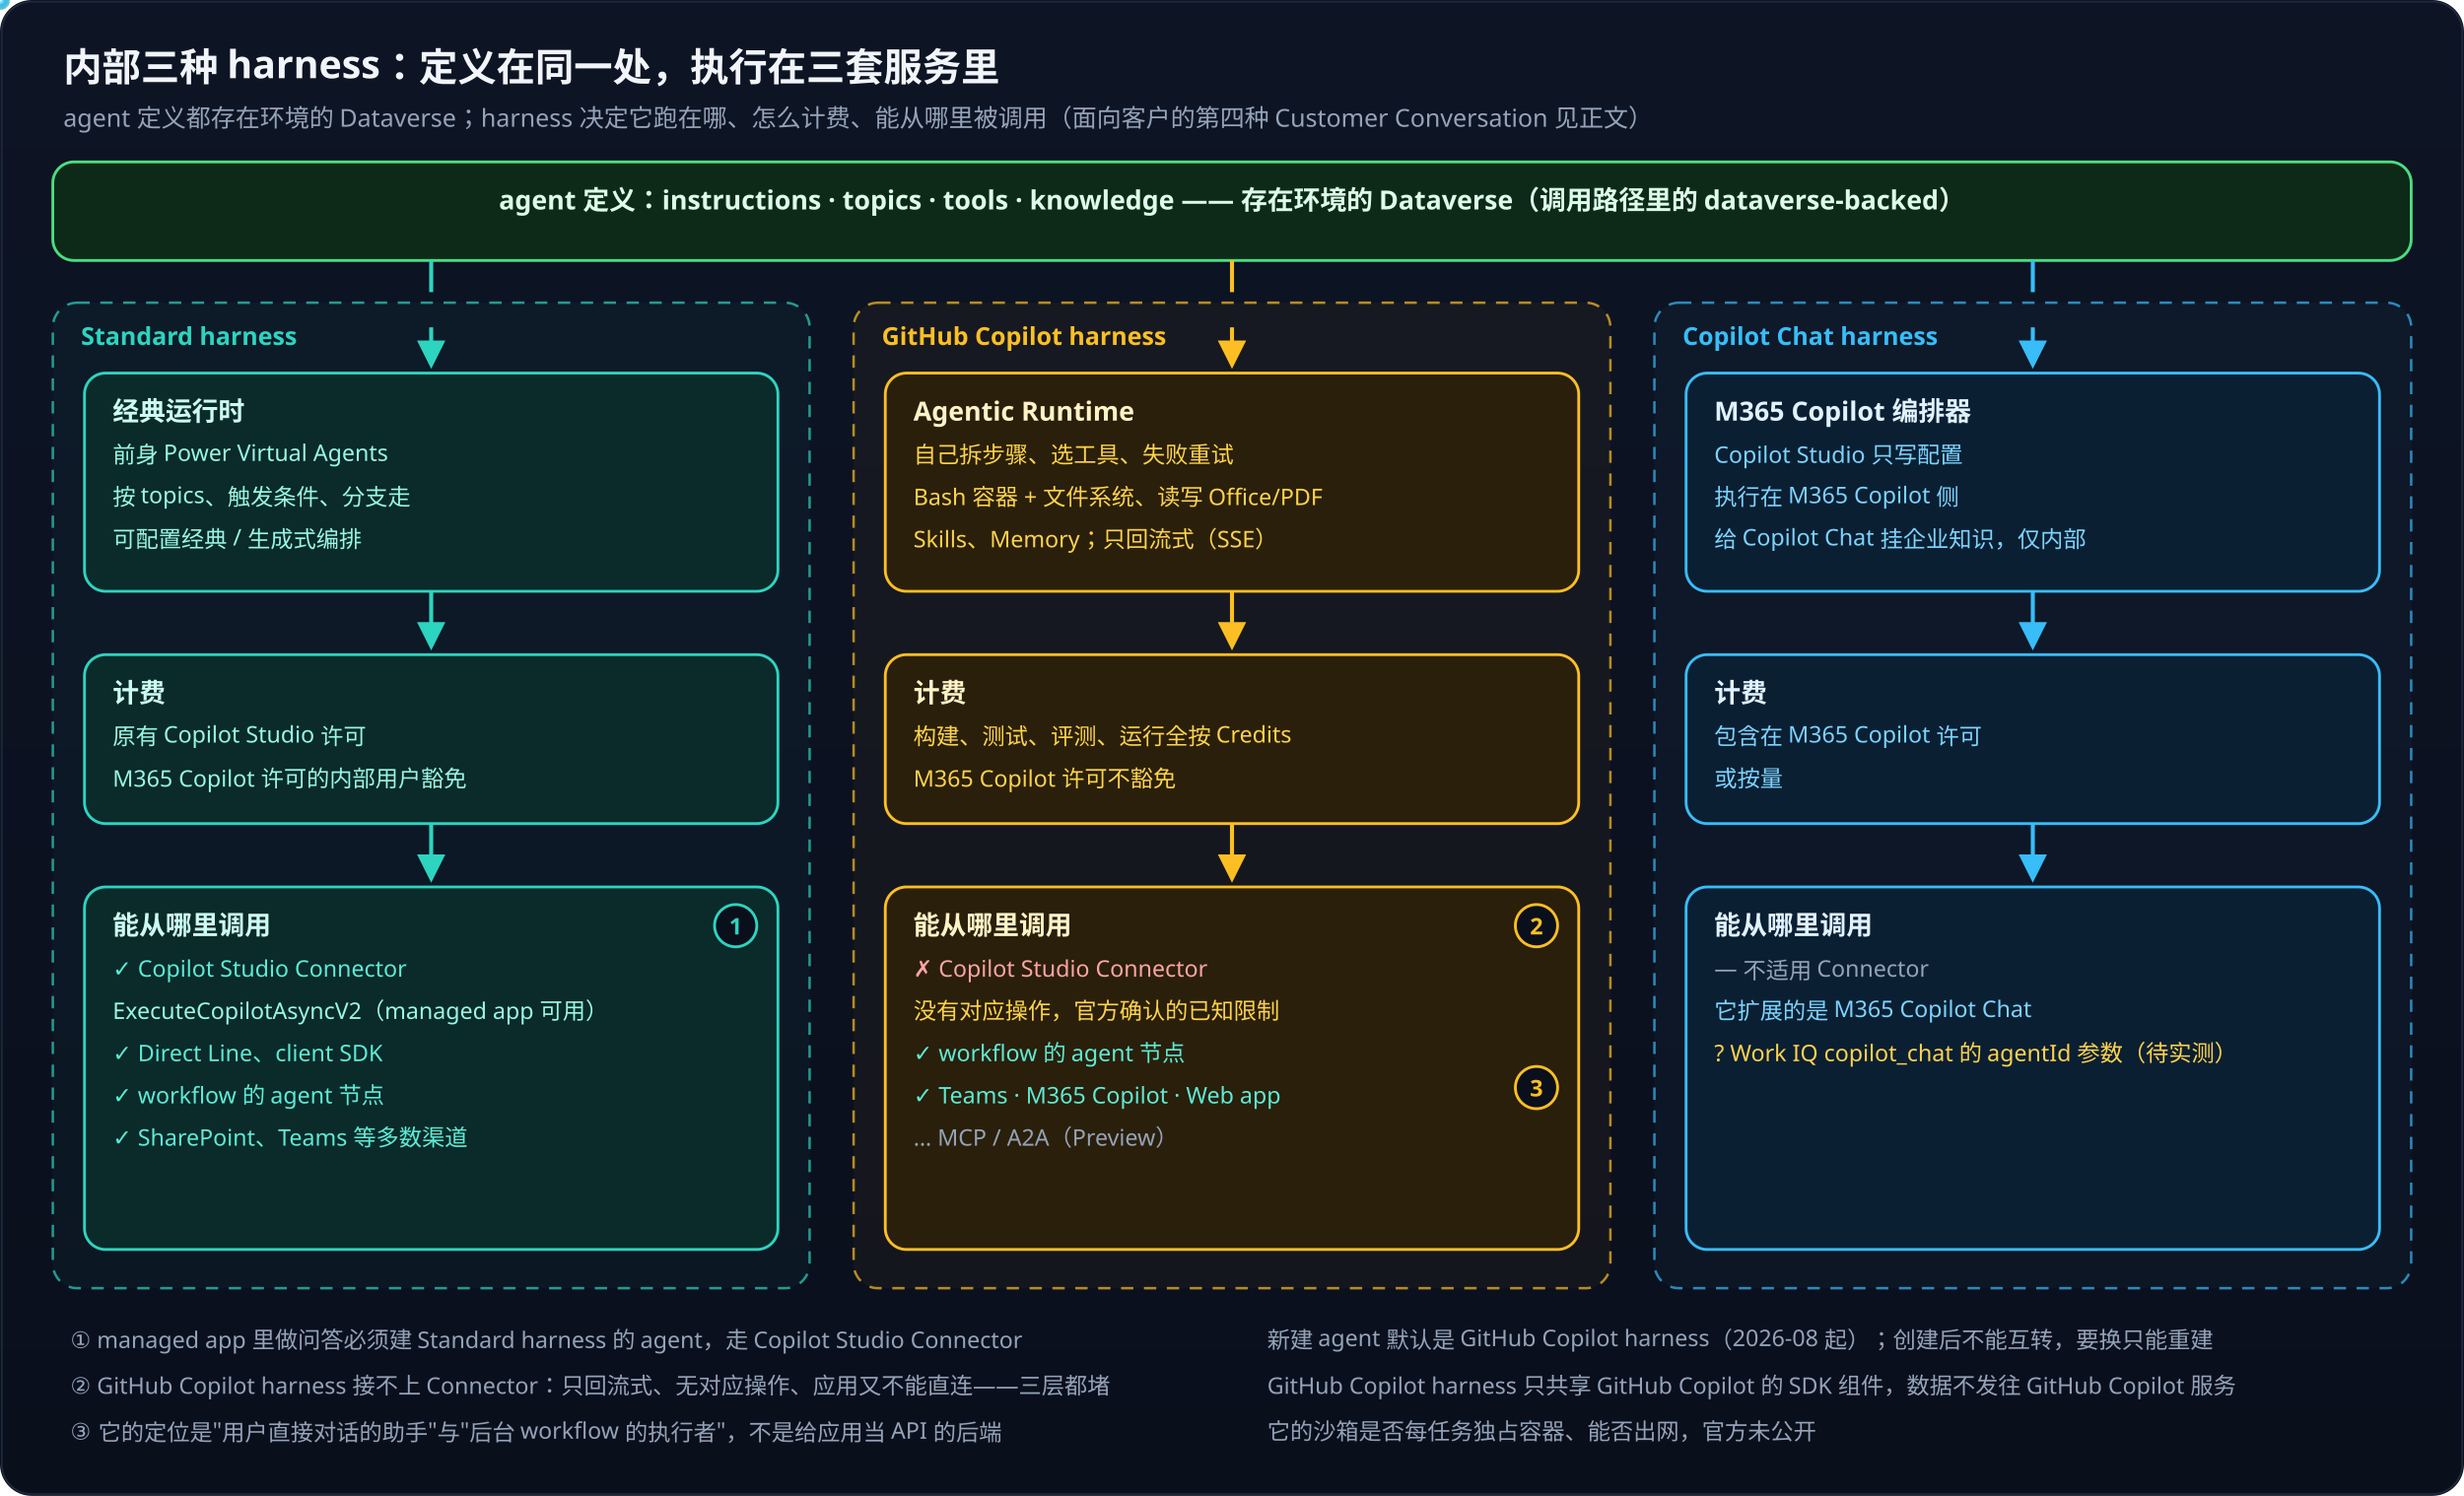
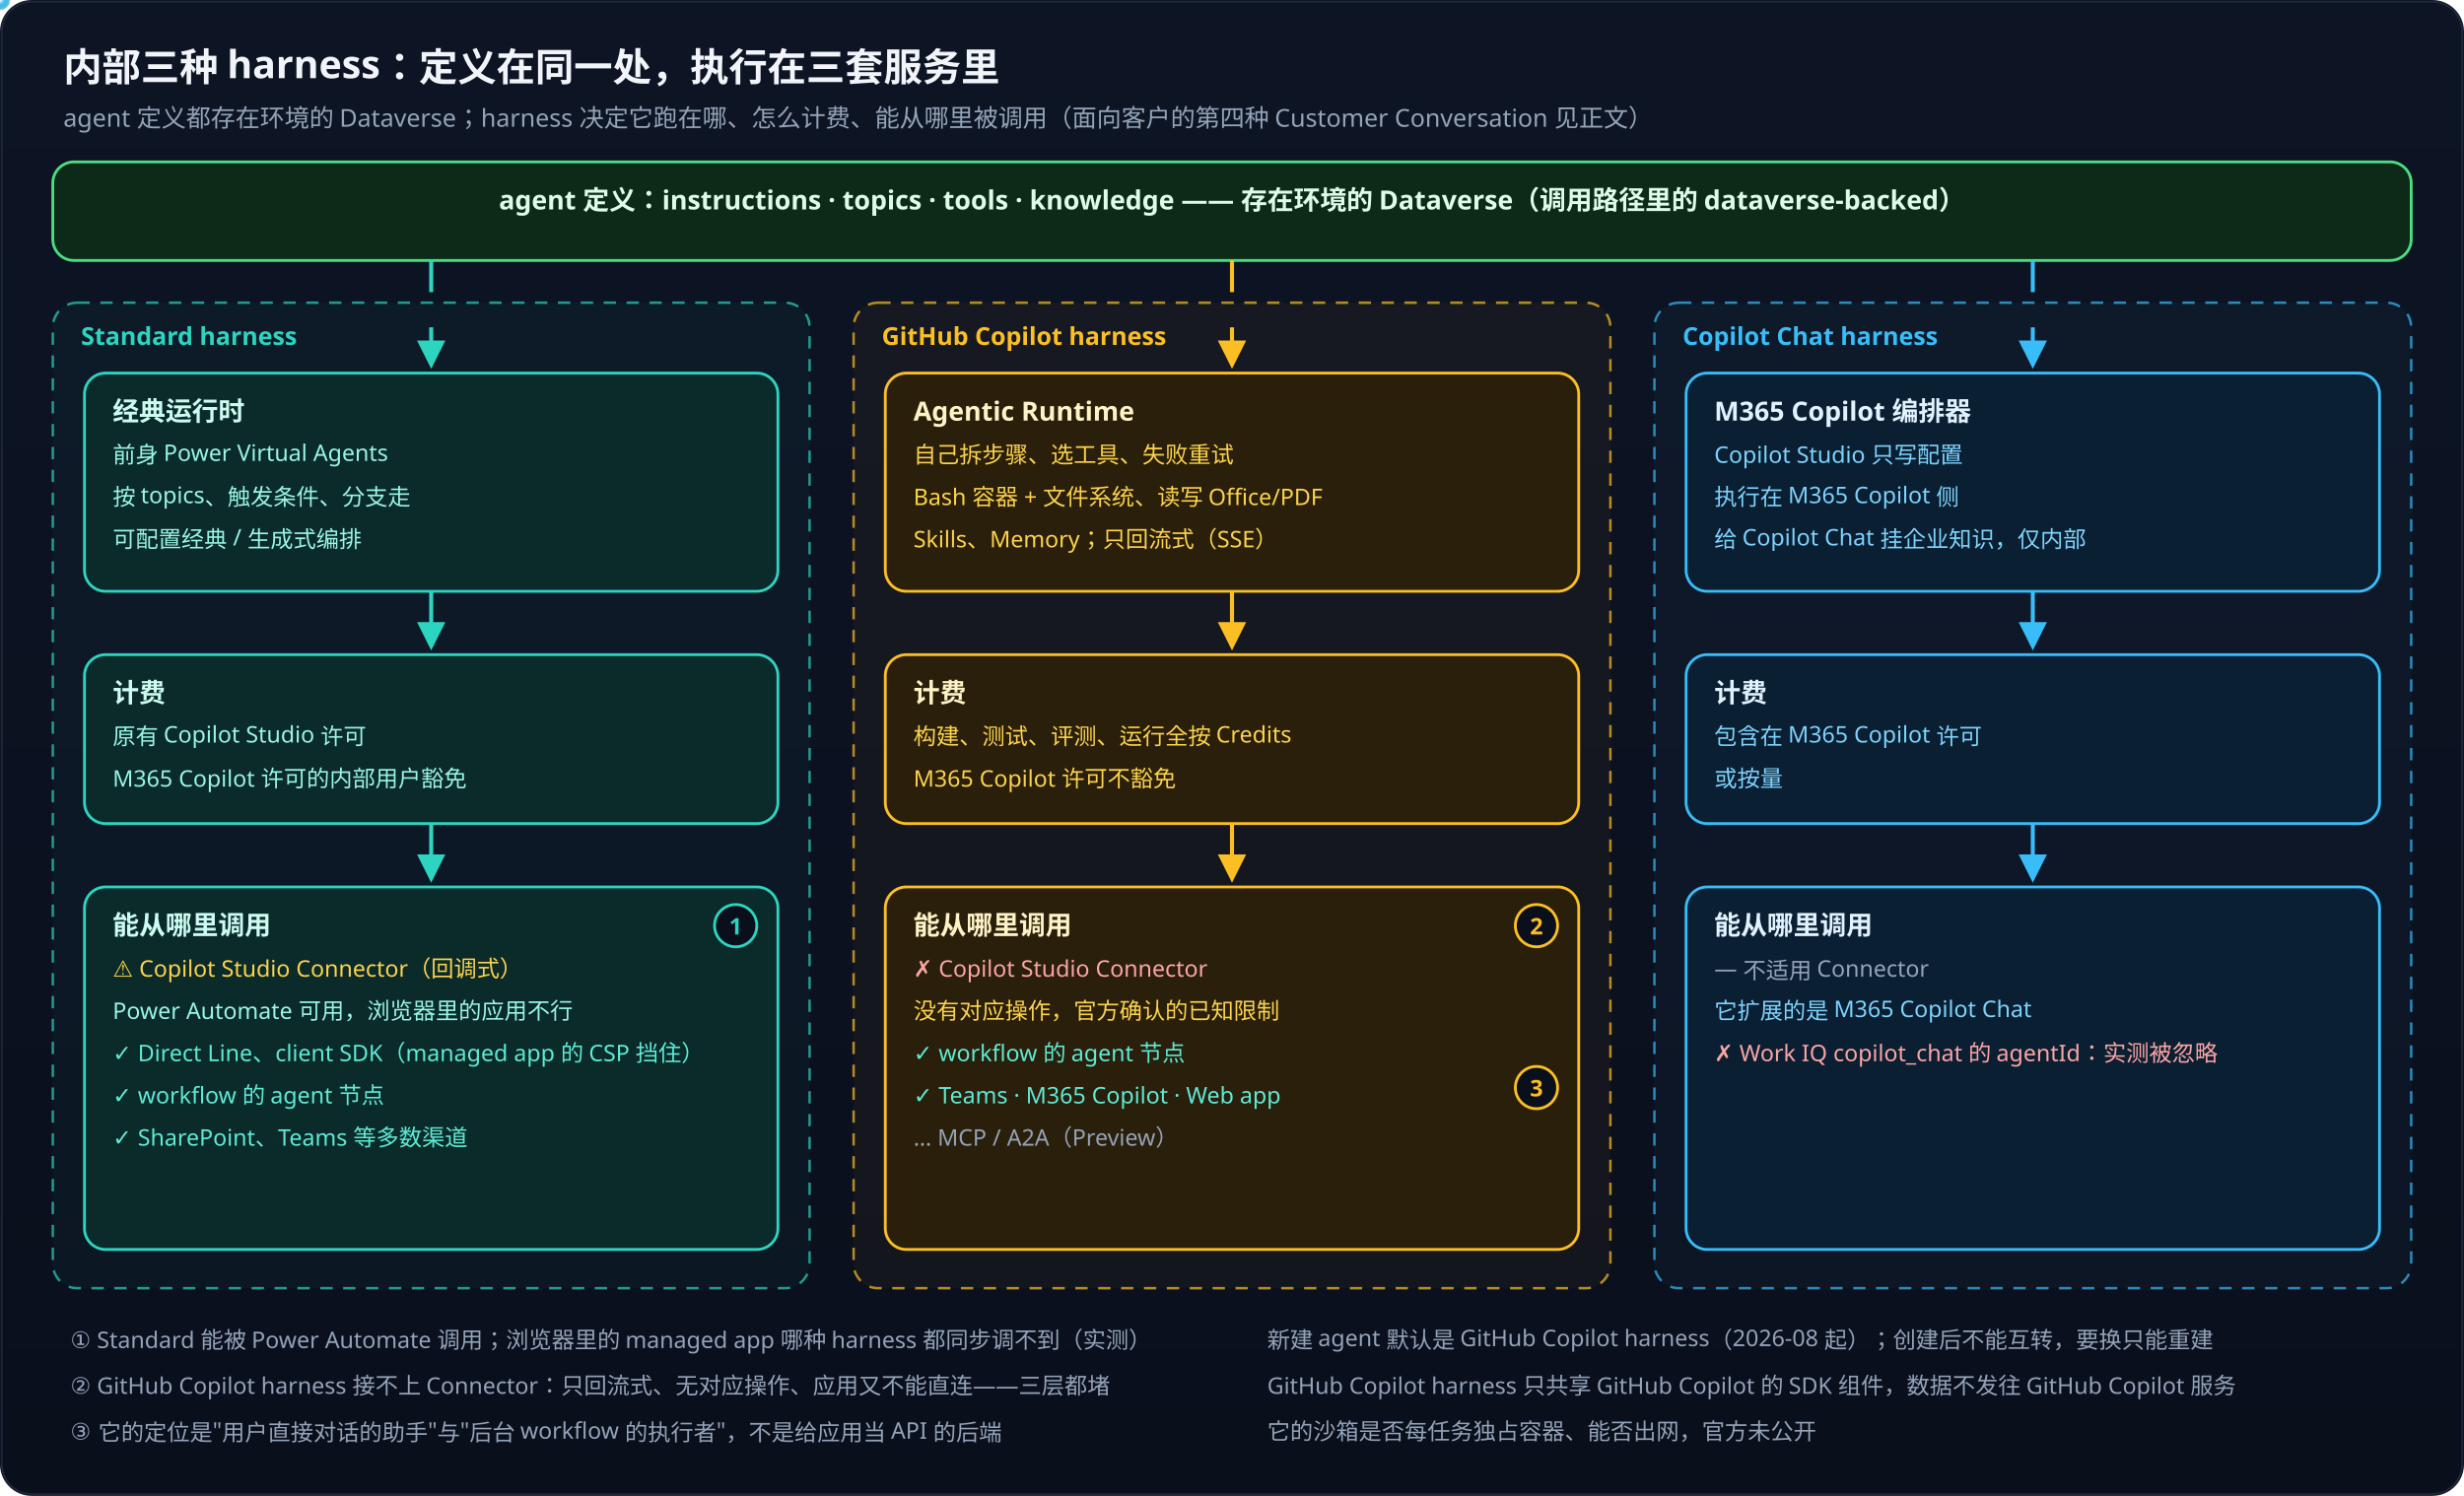
<svg xmlns="http://www.w3.org/2000/svg" width="1400" height="850" viewBox="0 0 1400 850" font-family="PingFang SC, Hiragino Sans GB, Microsoft YaHei, sans-serif">
  <defs>
    <linearGradient id="bg" x1="0" y1="0" x2="0" y2="1">
      <stop offset="0" stop-color="#0d1424" />
      <stop offset="1" stop-color="#0a0f1c" />
    </linearGradient>
    <radialGradient id="pt_teal" cx="0.5" cy="0.5" r="0.5">
      <stop offset="0" stop-color="#ffffff" />
      <stop offset="0.45" stop-color="#2dd4bf" />
      <stop offset="1" stop-color="#2dd4bf" stop-opacity="0" />
    </radialGradient>
    <marker id="ar_teal" viewBox="0 0 10 10" refX="9" refY="5" markerWidth="7" markerHeight="7" orient="auto-start-reverse">
      <path d="M0 0 L10 5 L0 10 z" fill="#2dd4bf" />
    </marker>
    <radialGradient id="pt_sky" cx="0.5" cy="0.5" r="0.5">
      <stop offset="0" stop-color="#ffffff" />
      <stop offset="0.45" stop-color="#38bdf8" />
      <stop offset="1" stop-color="#38bdf8" stop-opacity="0" />
    </radialGradient>
    <marker id="ar_sky" viewBox="0 0 10 10" refX="9" refY="5" markerWidth="7" markerHeight="7" orient="auto-start-reverse">
      <path d="M0 0 L10 5 L0 10 z" fill="#38bdf8" />
    </marker>
    <radialGradient id="pt_violet" cx="0.5" cy="0.5" r="0.5">
      <stop offset="0" stop-color="#ffffff" />
      <stop offset="0.45" stop-color="#a78bfa" />
      <stop offset="1" stop-color="#a78bfa" stop-opacity="0" />
    </radialGradient>
    <marker id="ar_violet" viewBox="0 0 10 10" refX="9" refY="5" markerWidth="7" markerHeight="7" orient="auto-start-reverse">
      <path d="M0 0 L10 5 L0 10 z" fill="#a78bfa" />
    </marker>
    <radialGradient id="pt_amber" cx="0.5" cy="0.5" r="0.5">
      <stop offset="0" stop-color="#ffffff" />
      <stop offset="0.45" stop-color="#fbbf24" />
      <stop offset="1" stop-color="#fbbf24" stop-opacity="0" />
    </radialGradient>
    <marker id="ar_amber" viewBox="0 0 10 10" refX="9" refY="5" markerWidth="7" markerHeight="7" orient="auto-start-reverse">
      <path d="M0 0 L10 5 L0 10 z" fill="#fbbf24" />
    </marker>
    <radialGradient id="pt_gray" cx="0.5" cy="0.5" r="0.5">
      <stop offset="0" stop-color="#ffffff" />
      <stop offset="0.45" stop-color="#64748b" />
      <stop offset="1" stop-color="#64748b" stop-opacity="0" />
    </radialGradient>
    <marker id="ar_gray" viewBox="0 0 10 10" refX="9" refY="5" markerWidth="7" markerHeight="7" orient="auto-start-reverse">
      <path d="M0 0 L10 5 L0 10 z" fill="#64748b" />
    </marker>
    <radialGradient id="pt_red" cx="0.5" cy="0.5" r="0.5">
      <stop offset="0" stop-color="#ffffff" />
      <stop offset="0.45" stop-color="#f87171" />
      <stop offset="1" stop-color="#f87171" stop-opacity="0" />
    </radialGradient>
    <marker id="ar_red" viewBox="0 0 10 10" refX="9" refY="5" markerWidth="7" markerHeight="7" orient="auto-start-reverse">
      <path d="M0 0 L10 5 L0 10 z" fill="#f87171" />
    </marker>
    <radialGradient id="pt_rose" cx="0.5" cy="0.5" r="0.5">
      <stop offset="0" stop-color="#ffffff" />
      <stop offset="0.45" stop-color="#fb7185" />
      <stop offset="1" stop-color="#fb7185" stop-opacity="0" />
    </radialGradient>
    <marker id="ar_rose" viewBox="0 0 10 10" refX="9" refY="5" markerWidth="7" markerHeight="7" orient="auto-start-reverse">
      <path d="M0 0 L10 5 L0 10 z" fill="#fb7185" />
    </marker>
    <radialGradient id="pt_green" cx="0.5" cy="0.5" r="0.5">
      <stop offset="0" stop-color="#ffffff" />
      <stop offset="0.45" stop-color="#4ade80" />
      <stop offset="1" stop-color="#4ade80" stop-opacity="0" />
    </radialGradient>
    <marker id="ar_green" viewBox="0 0 10 10" refX="9" refY="5" markerWidth="7" markerHeight="7" orient="auto-start-reverse">
      <path d="M0 0 L10 5 L0 10 z" fill="#4ade80" />
    </marker>
  </defs>
  <style>@keyframes flowDash { to { stroke-dashoffset: -76; } } .flow { stroke-dasharray: 18 20; animation: flowDash 1.6s linear infinite; } @keyframes pulse { 0%,100% { opacity: .6; } 50% { opacity: 1; } } .pulse { animation: pulse 2.2s ease-in-out infinite; }</style>
  <rect width="1400" height="850" rx="18" fill="url(#bg)" />
  <rect x="1" y="1" width="1398" height="848" rx="17" fill="none" stroke="#1e293b" />
  <text x="36" y="46" font-size="22" font-weight="700" fill="#f1f5f9" text-anchor="start">内部三种 harness：定义在同一处，执行在三套服务里</text>
  <text x="36" y="72" font-size="14" font-weight="400" fill="#94a3b8" text-anchor="start">agent 定义都存在环境的 Dataverse；harness 决定它跑在哪、怎么计费、能从哪里被调用（面向客户的第四种 Customer Conversation 见正文）</text>
  <rect x="30" y="92" width="1340" height="56" rx="12" fill="#0d2a18" stroke="#4ade80" stroke-width="1.6" />
  <text x="700.0" y="119" font-size="15" font-weight="700" fill="#dcfce7" text-anchor="middle">agent 定义：instructions · topics · tools · knowledge —— 存在环境的 Dataverse（调用路径里的 dataverse-backed）</text>
  <rect x="30" y="172" width="430" height="560" rx="14" fill="#2dd4bf" fill-opacity="0.04" stroke="#2dd4bf" stroke-opacity="0.7" stroke-dasharray="7 6" stroke-width="1.4" />
  <text x="46" y="196" font-size="14" font-weight="700" fill="#2dd4bf" text-anchor="start">Standard harness</text>
  <rect x="48" y="212" width="394" height="124" rx="12" fill="#0b2a2a" stroke="#2dd4bf" stroke-width="1.6" />
  <text x="64" y="239" font-size="15" font-weight="700" fill="#ccfbf1" text-anchor="start">经典运行时</text>
  <text x="64" y="263" font-size="13" font-weight="400" fill="#99f6e4" text-anchor="start">前身 Power Virtual Agents</text>
  <text x="64" y="287" font-size="13" font-weight="400" fill="#99f6e4" text-anchor="start">按 topics、触发条件、分支走</text>
  <text x="64" y="311" font-size="13" font-weight="400" fill="#99f6e4" text-anchor="start">可配置经典 / 生成式编排</text>
  <rect x="48" y="372" width="394" height="96" rx="12" fill="#0b2a2a" stroke="#2dd4bf" stroke-width="1.6" />
  <text x="64" y="399" font-size="15" font-weight="700" fill="#ccfbf1" text-anchor="start">计费</text>
  <text x="64" y="423" font-size="13" font-weight="400" fill="#99f6e4" text-anchor="start">原有 Copilot Studio 许可</text>
  <text x="64" y="447" font-size="13" font-weight="400" fill="#99f6e4" text-anchor="start">M365 Copilot 许可的内部用户豁免</text>
  <rect x="48" y="504" width="394" height="206" rx="12" fill="#0b2a2a" stroke="#2dd4bf" stroke-width="1.6" />
  <text x="64" y="531" font-size="15" font-weight="700" fill="#ccfbf1" text-anchor="start">能从哪里调用</text>
-   <text x="64" y="555" font-size="13" font-weight="400" fill="#5eead4" text-anchor="start">✓ Copilot Studio Connector</text>
-   <text x="64" y="579" font-size="13" font-weight="400" fill="#99f6e4" text-anchor="start">   ExecuteCopilotAsyncV2（managed app 可用）</text>
-   <text x="64" y="603" font-size="13" font-weight="400" fill="#5eead4" text-anchor="start">✓ Direct Line、client SDK</text>
+   <text x="64" y="555" font-size="13" font-weight="400" fill="#fcd34d" text-anchor="start">⚠ Copilot Studio Connector（回调式）</text>
+   <text x="64" y="579" font-size="13" font-weight="400" fill="#99f6e4" text-anchor="start">   Power Automate 可用，浏览器里的应用不行</text>
+   <text x="64" y="603" font-size="13" font-weight="400" fill="#5eead4" text-anchor="start">✓ Direct Line、client SDK（managed app 的 CSP 挡住）</text>
  <text x="64" y="627" font-size="13" font-weight="400" fill="#5eead4" text-anchor="start">✓ workflow 的 agent 节点</text>
  <text x="64" y="651" font-size="13" font-weight="400" fill="#5eead4" text-anchor="start">✓ SharePoint、Teams 等多数渠道</text>
  <path id="p1" d="M245 148 V208" fill="none" stroke="#2dd4bf" stroke-width="2.3" class="flow" marker-end="url(#ar_teal)" />
  <circle r="6" fill="url(#pt_teal)">
    <animateMotion dur="1.0s" begin="0.0s" repeatCount="indefinite">
      <mpath href="#p1" />
    </animateMotion>
  </circle>
  <path id="p2" d="M245 336 V368" fill="none" stroke="#2dd4bf" stroke-width="2.3" class="flow" marker-end="url(#ar_teal)" />
  <circle r="6" fill="url(#pt_teal)">
    <animateMotion dur="0.8s" begin="0.3s" repeatCount="indefinite">
      <mpath href="#p2" />
    </animateMotion>
  </circle>
  <path id="p3" d="M245 468 V500" fill="none" stroke="#2dd4bf" stroke-width="2.3" class="flow" marker-end="url(#ar_teal)" />
  <circle r="6" fill="url(#pt_teal)">
    <animateMotion dur="0.8s" begin="0.6s" repeatCount="indefinite">
      <mpath href="#p3" />
    </animateMotion>
  </circle>
  <rect x="485" y="172" width="430" height="560" rx="14" fill="#fbbf24" fill-opacity="0.04" stroke="#fbbf24" stroke-opacity="0.7" stroke-dasharray="7 6" stroke-width="1.4" />
  <text x="501" y="196" font-size="14" font-weight="700" fill="#fbbf24" text-anchor="start">GitHub Copilot harness</text>
  <rect x="503" y="212" width="394" height="124" rx="12" fill="#2a1f0a" stroke="#fbbf24" stroke-width="1.6" class="pulse" />
  <text x="519" y="239" font-size="15" font-weight="700" fill="#fef3c7" text-anchor="start">Agentic Runtime</text>
  <text x="519" y="263" font-size="13" font-weight="400" fill="#fcd34d" text-anchor="start">自己拆步骤、选工具、失败重试</text>
  <text x="519" y="287" font-size="13" font-weight="400" fill="#fcd34d" text-anchor="start">Bash 容器 + 文件系统、读写 Office/PDF</text>
  <text x="519" y="311" font-size="13" font-weight="400" fill="#fcd34d" text-anchor="start">Skills、Memory；只回流式（SSE）</text>
  <rect x="503" y="372" width="394" height="96" rx="12" fill="#2a1f0a" stroke="#fbbf24" stroke-width="1.6" />
  <text x="519" y="399" font-size="15" font-weight="700" fill="#fef3c7" text-anchor="start">计费</text>
  <text x="519" y="423" font-size="13" font-weight="400" fill="#fcd34d" text-anchor="start">构建、测试、评测、运行全按 Credits</text>
  <text x="519" y="447" font-size="13" font-weight="400" fill="#fcd34d" text-anchor="start">M365 Copilot 许可不豁免</text>
  <rect x="503" y="504" width="394" height="206" rx="12" fill="#2a1f0a" stroke="#fbbf24" stroke-width="1.6" />
  <text x="519" y="531" font-size="15" font-weight="700" fill="#fef3c7" text-anchor="start">能从哪里调用</text>
  <text x="519" y="555" font-size="13" font-weight="400" fill="#fca5a5" text-anchor="start">✗ Copilot Studio Connector</text>
  <text x="519" y="579" font-size="13" font-weight="400" fill="#fcd34d" text-anchor="start">   没有对应操作，官方确认的已知限制</text>
  <text x="519" y="603" font-size="13" font-weight="400" fill="#5eead4" text-anchor="start">✓ workflow 的 agent 节点</text>
  <text x="519" y="627" font-size="13" font-weight="400" fill="#5eead4" text-anchor="start">✓ Teams · M365 Copilot · Web app</text>
  <text x="519" y="651" font-size="13" font-weight="400" fill="#94a3b8" text-anchor="start">… MCP / A2A（Preview）</text>
  <path id="p4" d="M700 148 V208" fill="none" stroke="#fbbf24" stroke-width="2.3" class="flow" marker-end="url(#ar_amber)" />
  <circle r="6" fill="url(#pt_amber)">
    <animateMotion dur="1.0s" begin="0.3s" repeatCount="indefinite">
      <mpath href="#p4" />
    </animateMotion>
  </circle>
  <path id="p5" d="M700 336 V368" fill="none" stroke="#fbbf24" stroke-width="2.3" class="flow" marker-end="url(#ar_amber)" />
  <circle r="6" fill="url(#pt_amber)">
    <animateMotion dur="0.8s" begin="0.6s" repeatCount="indefinite">
      <mpath href="#p5" />
    </animateMotion>
  </circle>
  <path id="p6" d="M700 468 V500" fill="none" stroke="#fbbf24" stroke-width="2.3" class="flow" marker-end="url(#ar_amber)" />
  <circle r="6" fill="url(#pt_amber)">
    <animateMotion dur="0.8s" begin="0.9s" repeatCount="indefinite">
      <mpath href="#p6" />
    </animateMotion>
  </circle>
  <rect x="940" y="172" width="430" height="560" rx="14" fill="#38bdf8" fill-opacity="0.04" stroke="#38bdf8" stroke-opacity="0.7" stroke-dasharray="7 6" stroke-width="1.4" />
  <text x="956" y="196" font-size="14" font-weight="700" fill="#38bdf8" text-anchor="start">Copilot Chat harness</text>
  <rect x="958" y="212" width="394" height="124" rx="12" fill="#0b1f33" stroke="#38bdf8" stroke-width="1.6" />
  <text x="974" y="239" font-size="15" font-weight="700" fill="#e0f2fe" text-anchor="start">M365 Copilot 编排器</text>
  <text x="974" y="263" font-size="13" font-weight="400" fill="#7dd3fc" text-anchor="start">Copilot Studio 只写配置</text>
  <text x="974" y="287" font-size="13" font-weight="400" fill="#7dd3fc" text-anchor="start">执行在 M365 Copilot 侧</text>
  <text x="974" y="311" font-size="13" font-weight="400" fill="#7dd3fc" text-anchor="start">给 Copilot Chat 挂企业知识，仅内部</text>
  <rect x="958" y="372" width="394" height="96" rx="12" fill="#0b1f33" stroke="#38bdf8" stroke-width="1.6" />
  <text x="974" y="399" font-size="15" font-weight="700" fill="#e0f2fe" text-anchor="start">计费</text>
  <text x="974" y="423" font-size="13" font-weight="400" fill="#7dd3fc" text-anchor="start">包含在 M365 Copilot 许可</text>
  <text x="974" y="447" font-size="13" font-weight="400" fill="#7dd3fc" text-anchor="start">或按量</text>
  <rect x="958" y="504" width="394" height="206" rx="12" fill="#0b1f33" stroke="#38bdf8" stroke-width="1.6" />
  <text x="974" y="531" font-size="15" font-weight="700" fill="#e0f2fe" text-anchor="start">能从哪里调用</text>
  <text x="974" y="555" font-size="13" font-weight="400" fill="#94a3b8" text-anchor="start">— 不适用 Connector</text>
  <text x="974" y="579" font-size="13" font-weight="400" fill="#7dd3fc" text-anchor="start">   它扩展的是 M365 Copilot Chat</text>
-   <text x="974" y="603" font-size="13" font-weight="400" fill="#fcd34d" text-anchor="start">? Work IQ copilot_chat 的 agentId 参数（待实测）</text>
+   <text x="974" y="603" font-size="13" font-weight="400" fill="#fca5a5" text-anchor="start">✗ Work IQ copilot_chat 的 agentId：实测被忽略</text>
  <path id="p7" d="M1155 148 V208" fill="none" stroke="#38bdf8" stroke-width="2.3" class="flow" marker-end="url(#ar_sky)" />
  <circle r="6" fill="url(#pt_sky)">
    <animateMotion dur="1.0s" begin="0.6s" repeatCount="indefinite">
      <mpath href="#p7" />
    </animateMotion>
  </circle>
  <path id="p8" d="M1155 336 V368" fill="none" stroke="#38bdf8" stroke-width="2.3" class="flow" marker-end="url(#ar_sky)" />
  <circle r="6" fill="url(#pt_sky)">
    <animateMotion dur="0.8s" begin="0.9s" repeatCount="indefinite">
      <mpath href="#p8" />
    </animateMotion>
  </circle>
  <path id="p9" d="M1155 468 V500" fill="none" stroke="#38bdf8" stroke-width="2.3" class="flow" marker-end="url(#ar_sky)" />
  <circle r="6" fill="url(#pt_sky)">
    <animateMotion dur="0.8s" begin="1.2s" repeatCount="indefinite">
      <mpath href="#p9" />
    </animateMotion>
  </circle>
  <circle cx="418" cy="526" r="12" fill="#0a0f1c" stroke="#2dd4bf" stroke-width="1.6" />
  <text x="418" y="531" font-size="13" font-weight="700" fill="#2dd4bf" text-anchor="middle">1</text>
  <circle cx="873" cy="526" r="12" fill="#0a0f1c" stroke="#fbbf24" stroke-width="1.6" />
  <text x="873" y="531" font-size="13" font-weight="700" fill="#fbbf24" text-anchor="middle">2</text>
  <circle cx="873" cy="618" r="12" fill="#0a0f1c" stroke="#fbbf24" stroke-width="1.6" />
  <text x="873" y="623" font-size="13" font-weight="700" fill="#fbbf24" text-anchor="middle">3</text>
-   <text x="40" y="766" font-size="13" font-weight="400" fill="#94a3b8" text-anchor="start">① managed app 里做问答必须建 Standard harness 的 agent，走 Copilot Studio Connector</text>
+   <text x="40" y="766" font-size="13" font-weight="400" fill="#94a3b8" text-anchor="start">① Standard 能被 Power Automate 调用；浏览器里的 managed app 哪种 harness 都同步调不到（实测）</text>
  <text x="40" y="792" font-size="13" font-weight="400" fill="#94a3b8" text-anchor="start">② GitHub Copilot harness 接不上 Connector：只回流式、无对应操作、应用又不能直连——三层都堵</text>
  <text x="40" y="818" font-size="13" font-weight="400" fill="#94a3b8" text-anchor="start">③ 它的定位是"用户直接对话的助手"与"后台 workflow 的执行者"，不是给应用当 API 的后端</text>
  <text x="720" y="766" font-size="13" font-weight="400" fill="#94a3b8" text-anchor="start">新建 agent 默认是 GitHub Copilot harness（2026-08 起）；创建后不能互转，要换只能重建</text>
  <text x="720" y="792" font-size="13" font-weight="400" fill="#94a3b8" text-anchor="start">GitHub Copilot harness 只共享 GitHub Copilot 的 SDK 组件，数据不发往 GitHub Copilot 服务</text>
  <text x="720" y="818" font-size="13" font-weight="400" fill="#94a3b8" text-anchor="start">它的沙箱是否每任务独占容器、能否出网，官方未公开</text>
</svg>
